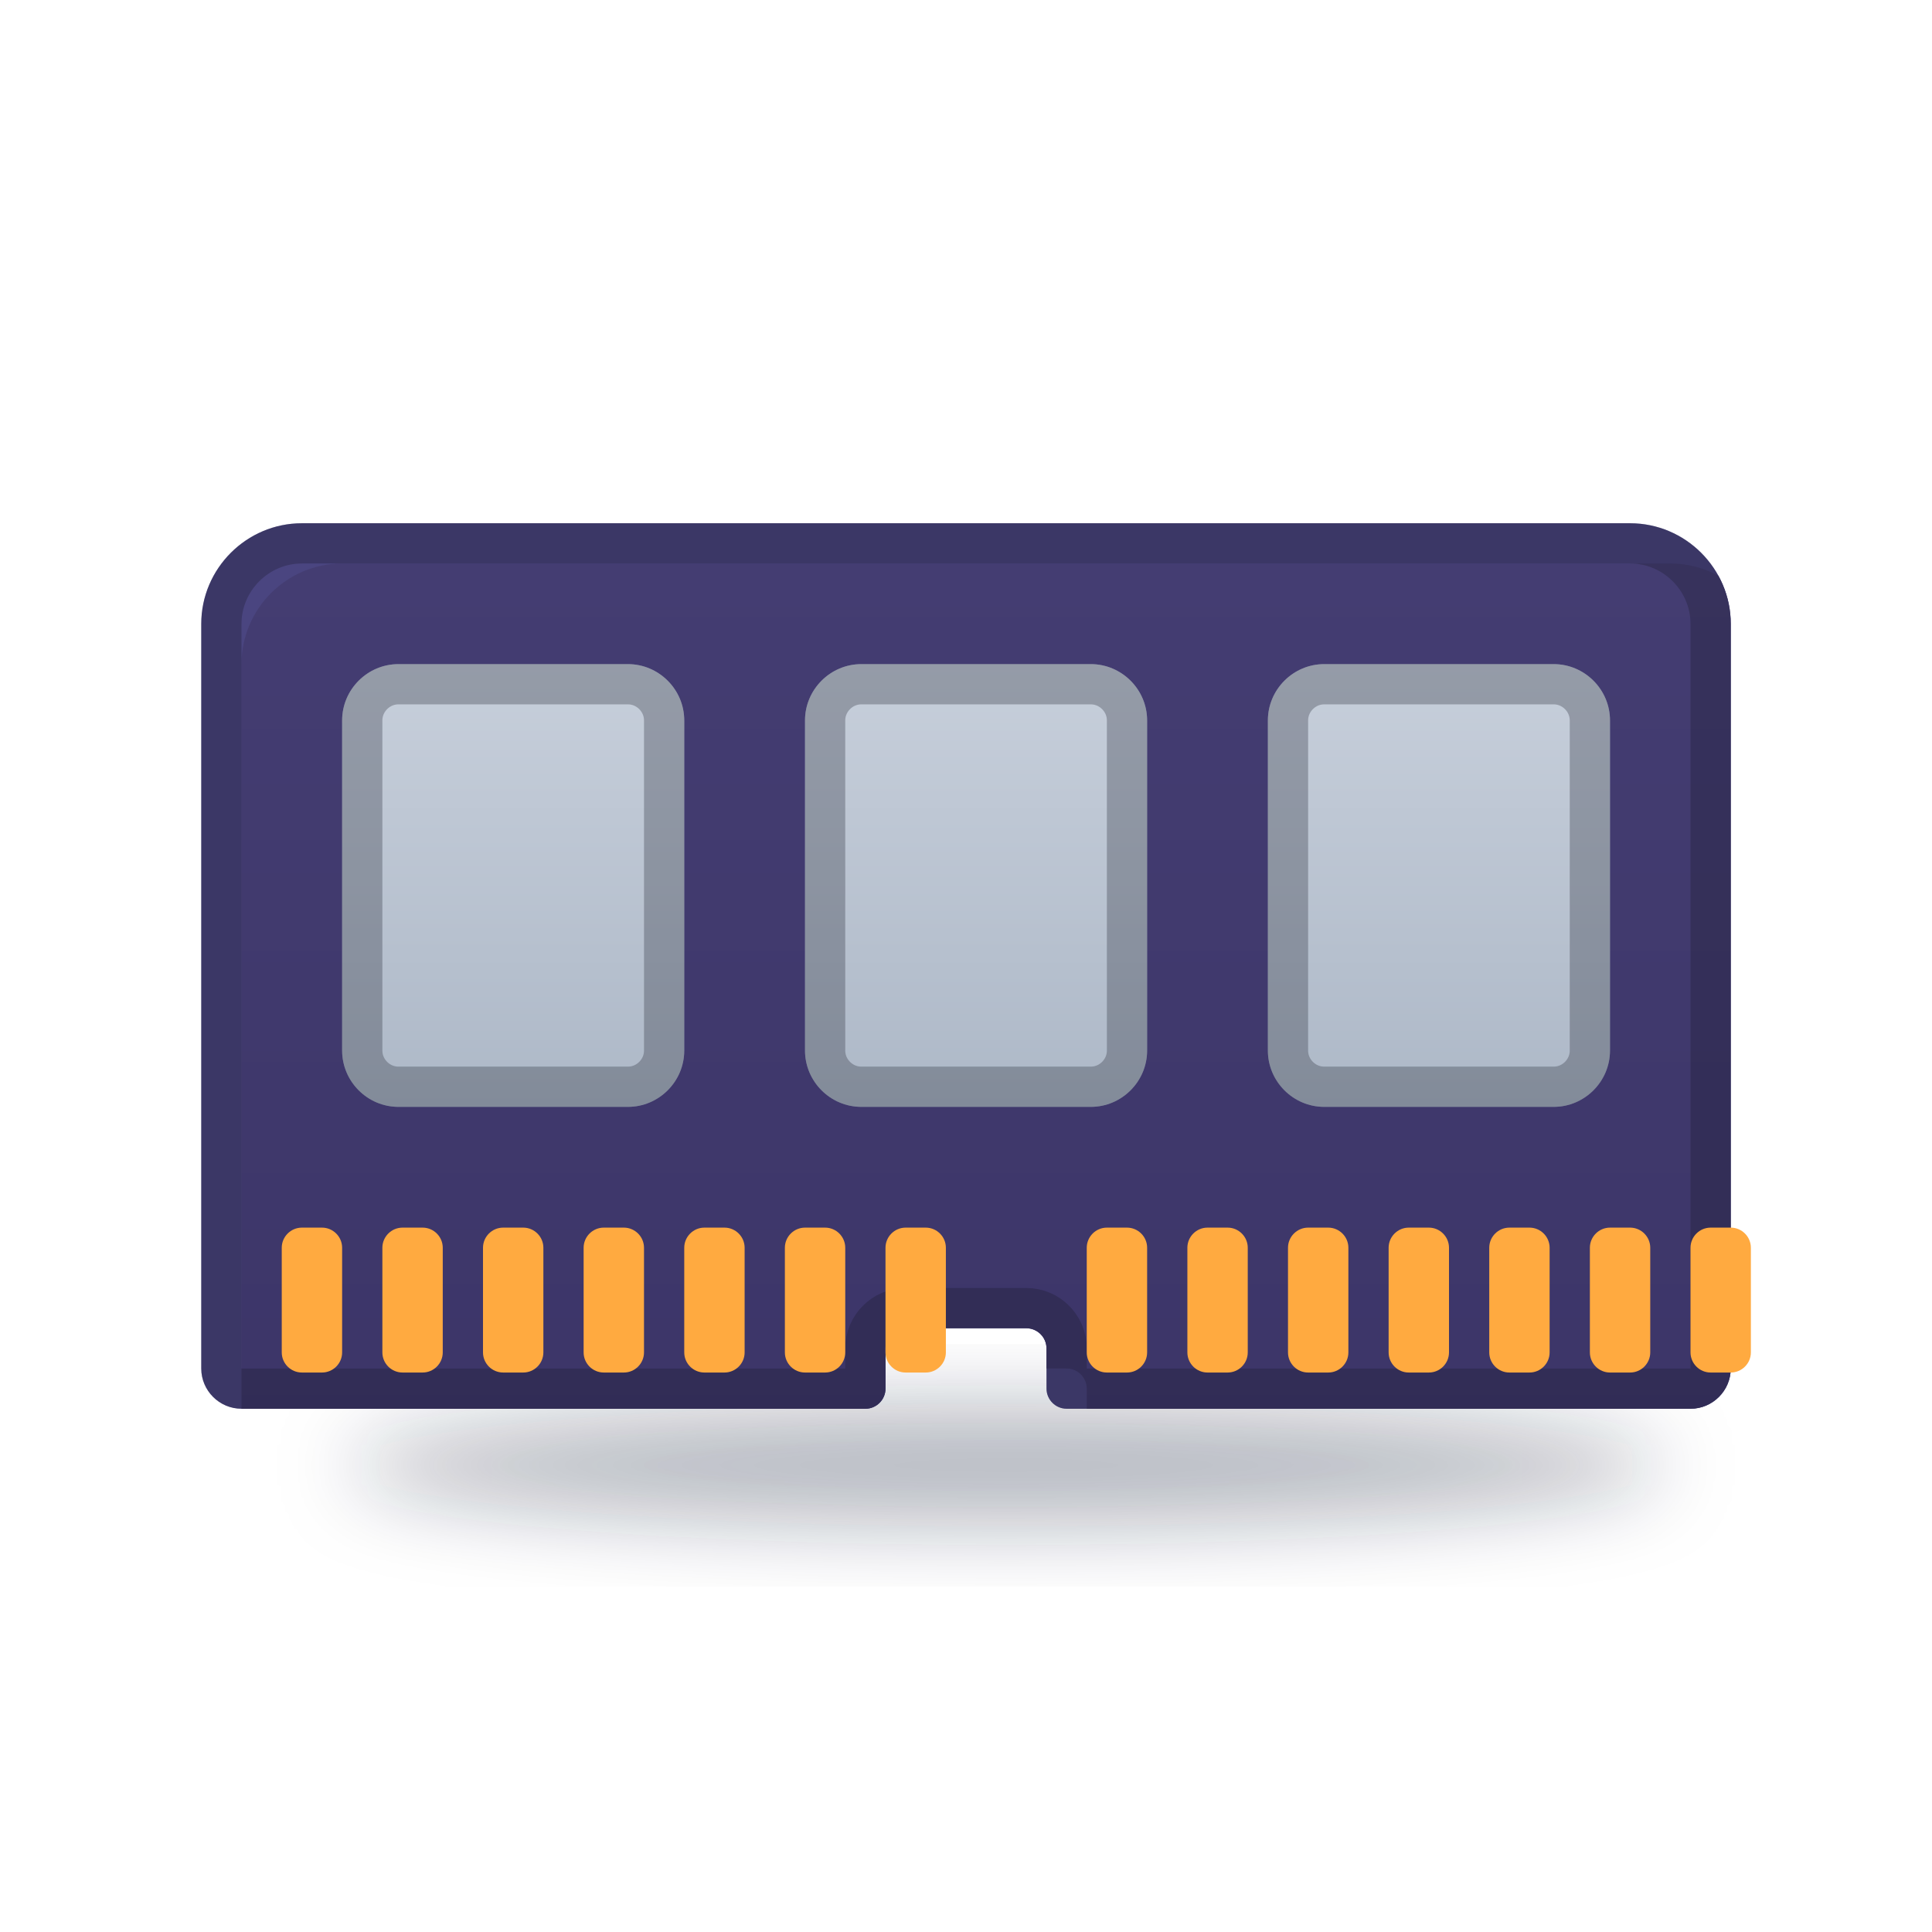
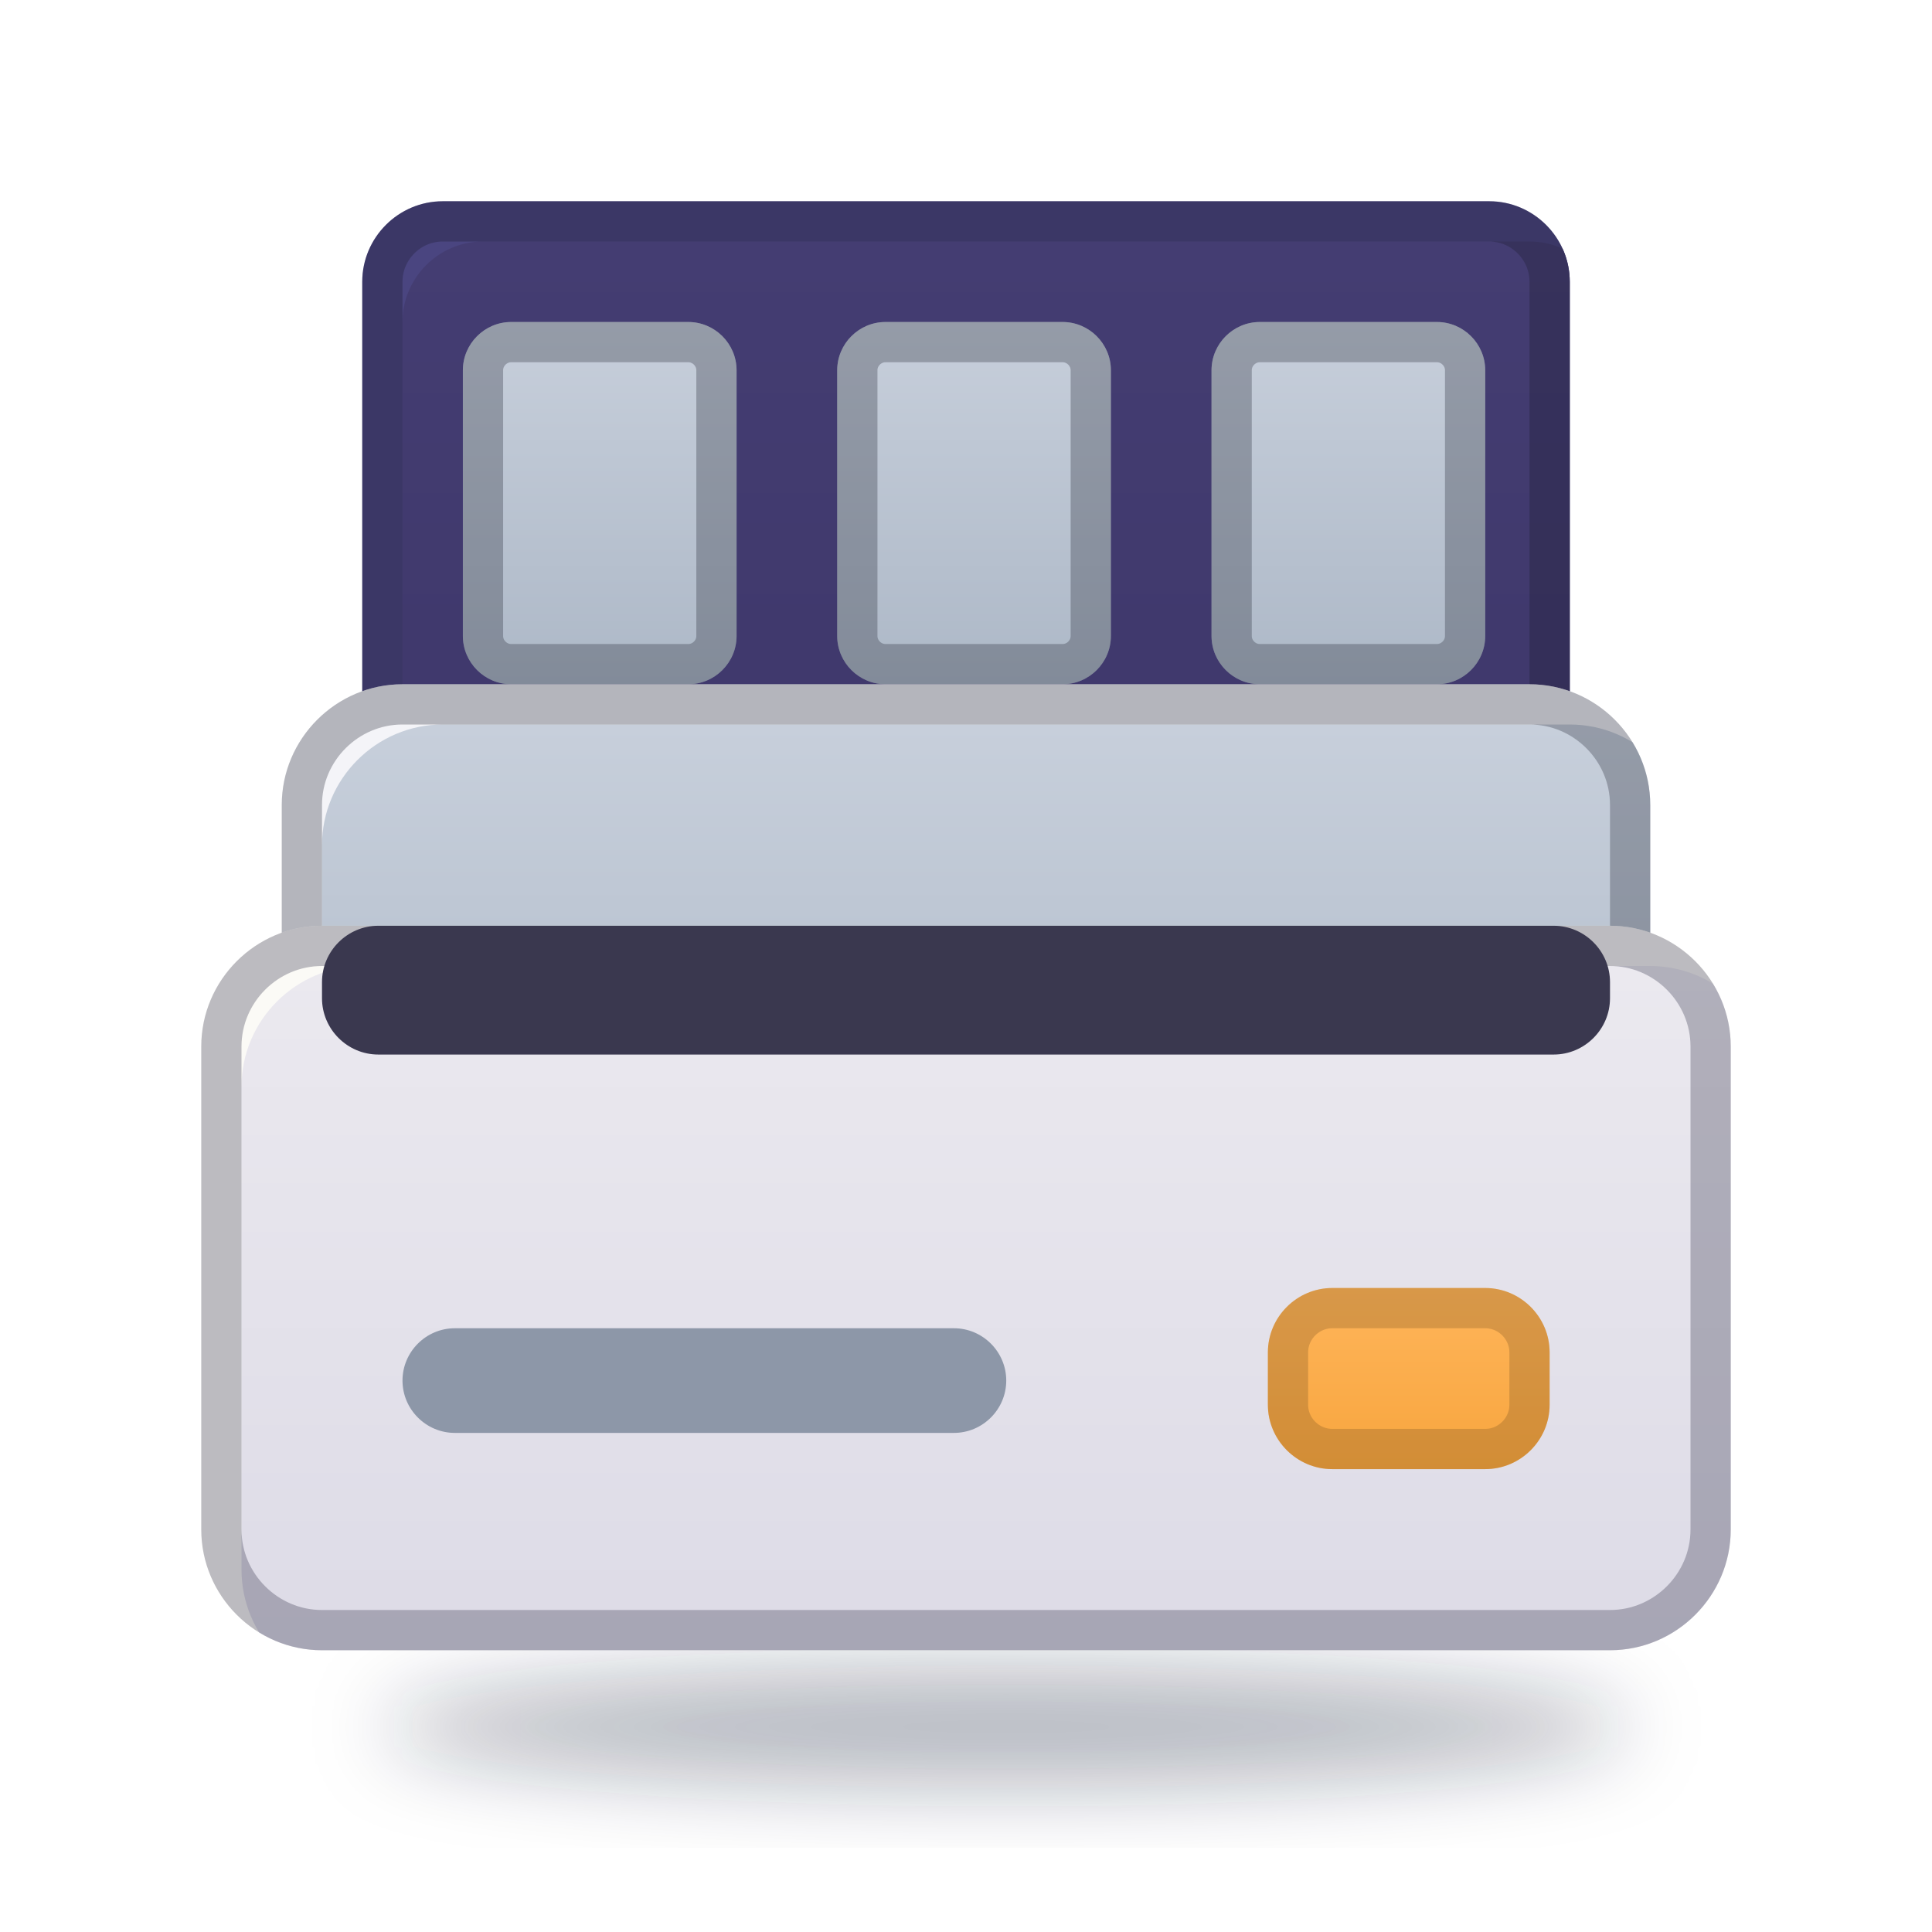
<svg xmlns="http://www.w3.org/2000/svg" viewBox="0 0 48 48" width="48" height="48">
  <defs>
    <filter id="e-ramdisk-48-b1" x="-50%" y="-50%" width="200%" height="200%">
      <feGaussianBlur stdDeviation="1" />
    </filter>
    <linearGradient id="e-ramdisk-48-g443d723c3568" x1="0" y1="0" x2="0" y2="1">
      <stop offset="0" stop-color="#443d72" />
      <stop offset="1" stop-color="#3c3568" />
    </linearGradient>
    <clipPath id="e-ramdisk-48-c1">
-       <path d="M5 15.5 C5 14.125 6.125 13 7.5 13 L40.5 13 C41.875 13 43 14.125 43 15.5 L43 34 C43 34.55 42.55 35 42 35 L26.5 35 C26.225 35 26 34.775 26 34.5 L26 33.5 C26 33.225 25.775 33 25.5 33 L22.5 33 C22.225 33 22 33.225 22 33.5 L22 34.5 C22 34.775 21.775 35 21.5 35 L6 35 C5.45 35 5 34.55 5 34 Z" clip-rule="evenodd" />
+       <path d="M9 7 C9 5.9 9.9 5 11 5 L37 5 C38.1 5 39 5.9 39 7 L39 24.99 C39 24.995 38.995 25 38.99 25 L9.01 25 C9.005 25 9 24.995 9 24.99 Z" clip-rule="evenodd" />
    </clipPath>
    <linearGradient id="e-ramdisk-48-gc7cfdbadb8c7" x1="0" y1="0" x2="0" y2="1">
      <stop offset="0" stop-color="#c7cfdb" />
      <stop offset="1" stop-color="#adb8c7" />
    </linearGradient>
    <clipPath id="e-ramdisk-48-c2">
-       <path d="M8.5 17.9 C8.5 17.13 9.13 16.5 9.9 16.5 L15.6 16.5 C16.37 16.5 17 17.13 17 17.9 L17 26.1 C17 26.87 16.37 27.5 15.6 27.5 L9.9 27.5 C9.13 27.5 8.5 26.87 8.5 26.1 Z" clip-rule="evenodd" />
+       <path d="M11.5 9.2 C11.5 8.54 12.04 8 12.7 8 L17.1 8 C17.76 8 18.3 8.54 18.3 9.2 L18.3 15.8 C18.3 16.46 17.76 17 17.1 17 L12.7 17 C12.04 17 11.5 16.46 11.5 15.8 Z" clip-rule="evenodd" />
    </clipPath>
    <clipPath id="e-ramdisk-48-c3">
-       <path d="M20 17.9 C20 17.13 20.63 16.5 21.4 16.5 L27.1 16.5 C27.87 16.5 28.5 17.13 28.5 17.9 L28.5 26.1 C28.5 26.87 27.87 27.5 27.1 27.5 L21.4 27.5 C20.63 27.5 20 26.87 20 26.1 Z" clip-rule="evenodd" />
+       <path d="M20.8 9.2 C20.8 8.54 21.34 8 22 8 L26.4 8 C27.06 8 27.6 8.54 27.6 9.2 L27.6 15.8 C27.6 16.46 27.06 17 26.4 17 L22 17 C21.34 17 20.8 16.46 20.8 15.8 Z" clip-rule="evenodd" />
    </clipPath>
    <clipPath id="e-ramdisk-48-c4">
-       <path d="M31.5 17.9 C31.5 17.13 32.13 16.5 32.9 16.5 L38.6 16.5 C39.37 16.5 40 17.13 40 17.9 L40 26.1 C40 26.87 39.37 27.5 38.6 27.5 L32.9 27.5 C32.13 27.5 31.5 26.87 31.5 26.1 Z" clip-rule="evenodd" />
+       <path d="M30.1 9.2 C30.1 8.54 30.64 8 31.3 8 L35.7 8 C36.36 8 36.9 8.54 36.9 9.2 L36.9 15.8 C36.9 16.46 36.36 17 35.7 17 L31.3 17 C30.64 17 30.1 16.46 30.1 15.8 Z" clip-rule="evenodd" />
+     </clipPath>
+     <clipPath id="e-ramdisk-48-c5">
+       <path d="M7 20 C7 18.35 8.35 17 10 17 L38 17 C39.65 17 41 18.35 41 20 L41 27 C41 28.65 39.65 30 38 30 L10 30 C8.35 30 7 28.65 7 27 Z" clip-rule="evenodd" />
+     </clipPath>
+     <linearGradient id="e-ramdisk-48-gebe9efdcdae6" x1="0" y1="0" x2="0" y2="1">
+       <stop offset="0" stop-color="#ebe9ef" />
+       <stop offset="1" stop-color="#dcdae6" />
+     </linearGradient>
+     <clipPath id="e-ramdisk-48-c6">
+       <path d="M5 26 C5 24.35 6.35 23 8 23 L40 23 C41.65 23 43 24.35 43 26 L43 38 C43 39.65 41.65 41 40 41 L8 41 C6.35 41 5 39.65 5 38 Z" clip-rule="evenodd" />
+     </clipPath>
+     <linearGradient id="e-ramdisk-48-gffb55af7a53e" x1="0" y1="0" x2="0" y2="1">
+       <stop offset="0" stop-color="#ffb55a" />
+       <stop offset="1" stop-color="#f7a53e" />
+     </linearGradient>
+     <clipPath id="e-ramdisk-48-c7">
+       <path d="M31.5 33.6 C31.5 32.72 32.22 32 33.1 32 L36.9 32 C37.78 32 38.5 32.72 38.5 33.6 L38.5 34.9 C38.5 35.78 37.78 36.5 36.9 36.5 L33.1 36.5 C32.22 36.5 31.5 35.78 31.5 34.9 Z" clip-rule="evenodd" />
    </clipPath>
  </defs>
-   <ellipse cx="25" cy="36.4" rx="16.34" ry="1.5" fill="#0a1230" opacity="0.3" filter="url(#e-ramdisk-48-b1)" />
-   <path d="M5 15.5 C5 14.125 6.125 13 7.5 13 L40.5 13 C41.875 13 43 14.125 43 15.5 L43 34 C43 34.55 42.55 35 42 35 L26.5 35 C26.225 35 26 34.775 26 34.5 L26 33.5 C26 33.225 25.775 33 25.5 33 L22.5 33 C22.225 33 22 33.225 22 33.5 L22 34.5 C22 34.775 21.775 35 21.5 35 L6 35 C5.45 35 5 34.55 5 34 Z" fill="#4a4580" fill-rule="evenodd" />
+   <ellipse cx="25" cy="42.9" rx="15.48" ry="1.5" fill="#0a1230" opacity="0.3" filter="url(#e-ramdisk-48-b1)" />
+   <path d="M9 7 C9 5.9 9.9 5 11 5 L37 5 C38.1 5 39 5.9 39 7 L39 24.99 C39 24.995 38.995 25 38.99 25 L9.01 25 C9.005 25 9 24.995 9 24.99 Z" fill="#4a4580" fill-rule="evenodd" />
  <g clip-path="url(#e-ramdisk-48-c1)">
-     <path d="M5 15.5 C5 14.125 6.125 13 7.5 13 L40.5 13 C41.875 13 43 14.125 43 15.5 L43 34 C43 34.55 42.55 35 42 35 L26.5 35 C26.225 35 26 34.775 26 34.5 L26 33.5 C26 33.225 25.775 33 25.5 33 L22.5 33 C22.225 33 22 33.225 22 33.5 L22 34.5 C22 34.775 21.775 35 21.5 35 L6 35 C5.45 35 5 34.55 5 34 Z" fill="url(#e-ramdisk-48-g443d723c3568)" fill-rule="evenodd" transform="translate(1 1)" />
+     <path d="M9 7 C9 5.9 9.9 5 11 5 L37 5 C38.1 5 39 5.9 39 7 L39 24.99 C39 24.995 38.995 25 38.99 25 L9.01 25 C9.005 25 9 24.995 9 24.99 Z" fill="url(#e-ramdisk-48-g443d723c3568)" fill-rule="evenodd" transform="translate(1 1)" />
  </g>
  <g clip-path="url(#e-ramdisk-48-c1)">
-     <path d="M5 15.5 C5 14.125 6.125 13 7.5 13 L40.5 13 C41.875 13 43 14.125 43 15.5 L43 34 C43 34.55 42.55 35 42 35 L26.5 35 C26.225 35 26 34.775 26 34.5 L26 33.5 C26 33.225 25.775 33 25.5 33 L22.5 33 C22.225 33 22 33.225 22 33.5 L22 34.5 C22 34.775 21.775 35 21.5 35 L6 35 C5.45 35 5 34.55 5 34 Z" fill="none" stroke="#1a1828" stroke-width="2" stroke-opacity="0.3" />
+     <path d="M9 7 C9 5.9 9.9 5 11 5 L37 5 C38.1 5 39 5.9 39 7 L39 24.99 C39 24.995 38.995 25 38.99 25 L9.01 25 C9.005 25 9 24.995 9 24.99 Z" fill="none" stroke="#1a1828" stroke-width="2" stroke-opacity="0.3" />
  </g>
-   <path d="M8.5 17.9 C8.5 17.13 9.13 16.5 9.9 16.5 L15.6 16.5 C16.37 16.5 17 17.13 17 17.9 L17 26.1 C17 26.87 16.37 27.5 15.6 27.5 L9.9 27.5 C9.13 27.5 8.5 26.87 8.5 26.1 Z" fill="url(#e-ramdisk-48-gc7cfdbadb8c7)" fill-rule="evenodd" />
+   <path d="M11.5 9.2 C11.5 8.54 12.04 8 12.7 8 L17.1 8 C17.76 8 18.3 8.54 18.3 9.2 L18.3 15.8 C18.3 16.46 17.76 17 17.1 17 L12.7 17 C12.04 17 11.5 16.46 11.5 15.8 Z" fill="url(#e-ramdisk-48-gc7cfdbadb8c7)" fill-rule="evenodd" />
  <g clip-path="url(#e-ramdisk-48-c2)">
-     <path d="M8.5 17.9 C8.5 17.13 9.13 16.5 9.9 16.5 L15.6 16.5 C16.37 16.5 17 17.13 17 17.9 L17 26.1 C17 26.87 16.37 27.5 15.6 27.5 L9.9 27.5 C9.13 27.5 8.5 26.87 8.5 26.1 Z" fill="none" stroke="#1f2230" stroke-width="2" stroke-opacity="0.3" />
+     <path d="M11.5 9.2 C11.5 8.54 12.04 8 12.7 8 L17.1 8 C17.76 8 18.3 8.54 18.3 9.2 L18.3 15.8 C18.3 16.46 17.76 17 17.1 17 L12.7 17 C12.04 17 11.5 16.46 11.5 15.8 Z" fill="none" stroke="#1f2230" stroke-width="2" stroke-opacity="0.3" />
  </g>
-   <path d="M20 17.9 C20 17.13 20.63 16.5 21.4 16.5 L27.1 16.5 C27.87 16.5 28.5 17.13 28.5 17.9 L28.5 26.1 C28.5 26.87 27.87 27.5 27.1 27.5 L21.4 27.5 C20.63 27.5 20 26.87 20 26.1 Z" fill="url(#e-ramdisk-48-gc7cfdbadb8c7)" fill-rule="evenodd" />
+   <path d="M20.8 9.2 C20.8 8.54 21.34 8 22 8 L26.4 8 C27.06 8 27.6 8.54 27.6 9.2 L27.6 15.8 C27.6 16.46 27.06 17 26.4 17 L22 17 C21.34 17 20.8 16.46 20.8 15.8 Z" fill="url(#e-ramdisk-48-gc7cfdbadb8c7)" fill-rule="evenodd" />
  <g clip-path="url(#e-ramdisk-48-c3)">
-     <path d="M20 17.9 C20 17.13 20.63 16.5 21.4 16.5 L27.1 16.5 C27.87 16.5 28.5 17.13 28.5 17.9 L28.5 26.1 C28.5 26.87 27.87 27.5 27.1 27.5 L21.4 27.5 C20.63 27.5 20 26.87 20 26.1 Z" fill="none" stroke="#1f2230" stroke-width="2" stroke-opacity="0.3" />
+     <path d="M20.8 9.2 C20.8 8.54 21.34 8 22 8 L26.4 8 C27.06 8 27.6 8.54 27.6 9.2 L27.6 15.8 C27.6 16.46 27.06 17 26.4 17 L22 17 C21.34 17 20.8 16.46 20.8 15.8 Z" fill="none" stroke="#1f2230" stroke-width="2" stroke-opacity="0.3" />
  </g>
-   <path d="M31.5 17.9 C31.5 17.13 32.13 16.5 32.9 16.5 L38.6 16.5 C39.37 16.5 40 17.13 40 17.9 L40 26.1 C40 26.87 39.37 27.5 38.6 27.5 L32.9 27.5 C32.13 27.5 31.5 26.87 31.5 26.1 Z" fill="url(#e-ramdisk-48-gc7cfdbadb8c7)" fill-rule="evenodd" />
+   <path d="M30.1 9.2 C30.1 8.54 30.64 8 31.3 8 L35.7 8 C36.36 8 36.9 8.54 36.9 9.2 L36.9 15.8 C36.9 16.46 36.36 17 35.7 17 L31.3 17 C30.64 17 30.1 16.46 30.1 15.8 Z" fill="url(#e-ramdisk-48-gc7cfdbadb8c7)" fill-rule="evenodd" />
  <g clip-path="url(#e-ramdisk-48-c4)">
-     <path d="M31.5 17.9 C31.5 17.13 32.13 16.5 32.9 16.5 L38.6 16.5 C39.37 16.5 40 17.13 40 17.9 L40 26.1 C40 26.87 39.37 27.5 38.6 27.5 L32.9 27.5 C32.13 27.5 31.5 26.87 31.5 26.1 Z" fill="none" stroke="#1f2230" stroke-width="2" stroke-opacity="0.3" />
+     <path d="M30.1 9.2 C30.1 8.54 30.64 8 31.3 8 L35.7 8 C36.36 8 36.9 8.54 36.9 9.2 L36.9 15.8 C36.9 16.46 36.36 17 35.7 17 L31.3 17 C30.64 17 30.1 16.46 30.1 15.8 Z" fill="none" stroke="#1f2230" stroke-width="2" stroke-opacity="0.3" />
  </g>
-   <path d="M7 31 C7 30.725 7.225 30.5 7.5 30.5 L8 30.5 C8.275 30.5 8.5 30.725 8.5 31 L8.5 33.6 C8.5 33.875 8.275 34.1 8 34.1 L7.5 34.1 C7.225 34.1 7 33.875 7 33.6 Z" fill="#ffaa40" fill-rule="evenodd" />
-   <path d="M9.5 31 C9.5 30.725 9.725 30.5 10 30.5 L10.5 30.5 C10.775 30.5 11 30.725 11 31 L11 33.6 C11 33.875 10.775 34.1 10.5 34.1 L10 34.1 C9.725 34.1 9.5 33.875 9.5 33.6 Z" fill="#ffaa40" fill-rule="evenodd" />
-   <path d="M12 31 C12 30.725 12.225 30.5 12.5 30.5 L13 30.5 C13.275 30.5 13.5 30.725 13.5 31 L13.5 33.6 C13.5 33.875 13.275 34.1 13 34.1 L12.5 34.1 C12.225 34.1 12 33.875 12 33.6 Z" fill="#ffaa40" fill-rule="evenodd" />
-   <path d="M14.5 31 C14.5 30.725 14.725 30.5 15 30.5 L15.5 30.5 C15.775 30.5 16 30.725 16 31 L16 33.6 C16 33.875 15.775 34.1 15.5 34.1 L15 34.1 C14.725 34.1 14.5 33.875 14.5 33.6 Z" fill="#ffaa40" fill-rule="evenodd" />
-   <path d="M17 31 C17 30.725 17.225 30.5 17.5 30.5 L18 30.5 C18.275 30.5 18.5 30.725 18.5 31 L18.5 33.6 C18.5 33.875 18.275 34.1 18 34.1 L17.5 34.1 C17.225 34.1 17 33.875 17 33.6 Z" fill="#ffaa40" fill-rule="evenodd" />
-   <path d="M19.5 31 C19.5 30.725 19.725 30.5 20 30.5 L20.5 30.5 C20.775 30.5 21 30.725 21 31 L21 33.6 C21 33.875 20.775 34.1 20.5 34.1 L20 34.1 C19.725 34.1 19.5 33.875 19.5 33.6 Z" fill="#ffaa40" fill-rule="evenodd" />
-   <path d="M22 31 C22 30.725 22.225 30.5 22.5 30.5 L23 30.5 C23.275 30.5 23.5 30.725 23.5 31 L23.5 33.6 C23.5 33.875 23.275 34.1 23 34.1 L22.5 34.1 C22.225 34.1 22 33.875 22 33.6 Z" fill="#ffaa40" fill-rule="evenodd" />
-   <path d="M27 31 C27 30.725 27.225 30.5 27.5 30.5 L28 30.5 C28.275 30.5 28.5 30.725 28.5 31 L28.5 33.6 C28.5 33.875 28.275 34.1 28 34.1 L27.5 34.1 C27.225 34.1 27 33.875 27 33.6 Z" fill="#ffaa40" fill-rule="evenodd" />
-   <path d="M29.5 31 C29.5 30.725 29.725 30.5 30 30.5 L30.5 30.5 C30.775 30.5 31 30.725 31 31 L31 33.6 C31 33.875 30.775 34.1 30.5 34.1 L30 34.1 C29.725 34.1 29.5 33.875 29.5 33.6 Z" fill="#ffaa40" fill-rule="evenodd" />
-   <path d="M32 31 C32 30.725 32.225 30.5 32.5 30.5 L33 30.5 C33.275 30.5 33.5 30.725 33.5 31 L33.5 33.6 C33.5 33.875 33.275 34.1 33 34.1 L32.5 34.1 C32.225 34.1 32 33.875 32 33.6 Z" fill="#ffaa40" fill-rule="evenodd" />
-   <path d="M34.5 31 C34.5 30.725 34.725 30.5 35 30.5 L35.5 30.5 C35.775 30.5 36 30.725 36 31 L36 33.6 C36 33.875 35.775 34.1 35.5 34.1 L35 34.1 C34.725 34.1 34.5 33.875 34.5 33.6 Z" fill="#ffaa40" fill-rule="evenodd" />
-   <path d="M37 31 C37 30.725 37.225 30.5 37.5 30.5 L38 30.5 C38.275 30.5 38.5 30.725 38.5 31 L38.5 33.6 C38.5 33.875 38.275 34.1 38 34.1 L37.5 34.1 C37.225 34.1 37 33.875 37 33.6 Z" fill="#ffaa40" fill-rule="evenodd" />
-   <path d="M39.5 31 C39.5 30.725 39.725 30.5 40 30.5 L40.5 30.5 C40.775 30.5 41 30.725 41 31 L41 33.6 C41 33.875 40.775 34.1 40.5 34.1 L40 34.1 C39.725 34.1 39.5 33.875 39.5 33.6 Z" fill="#ffaa40" fill-rule="evenodd" />
-   <path d="M42 31 C42 30.725 42.225 30.5 42.5 30.5 L43 30.5 C43.275 30.5 43.5 30.725 43.5 31 L43.5 33.6 C43.5 33.875 43.275 34.1 43 34.1 L42.5 34.1 C42.225 34.1 42 33.875 42 33.6 Z" fill="#ffaa40" fill-rule="evenodd" />
+   <path d="M11 20 C11 19.725 11.225 19.5 11.5 19.5 L11.9 19.5 C12.175 19.5 12.4 19.725 12.4 20 L12.4 23 C12.4 23.275 12.175 23.5 11.9 23.5 L11.5 23.5 C11.225 23.5 11 23.275 11 23 Z" fill="#ffaa40" fill-rule="evenodd" />
+   <path d="M13.6 20 C13.6 19.725 13.825 19.5 14.1 19.5 L14.5 19.5 C14.775 19.5 15 19.725 15 20 L15 23 C15 23.275 14.775 23.5 14.5 23.5 L14.1 23.5 C13.825 23.5 13.6 23.275 13.6 23 Z" fill="#ffaa40" fill-rule="evenodd" />
+   <path d="M16.2 20 C16.2 19.725 16.425 19.5 16.7 19.5 L17.1 19.5 C17.375 19.5 17.6 19.725 17.6 20 L17.6 23 C17.6 23.275 17.375 23.5 17.1 23.5 L16.7 23.5 C16.425 23.5 16.2 23.275 16.2 23 Z" fill="#ffaa40" fill-rule="evenodd" />
+   <path d="M18.8 20 C18.8 19.725 19.025 19.5 19.3 19.5 L19.7 19.5 C19.975 19.5 20.2 19.725 20.2 20 L20.2 23 C20.2 23.275 19.975 23.5 19.7 23.5 L19.3 23.5 C19.025 23.5 18.8 23.275 18.8 23 Z" fill="#ffaa40" fill-rule="evenodd" />
+   <path d="M21.4 20 C21.4 19.725 21.625 19.5 21.9 19.5 L22.3 19.5 C22.575 19.5 22.8 19.725 22.8 20 L22.8 23 C22.8 23.275 22.575 23.5 22.3 23.5 L21.9 23.5 C21.625 23.5 21.4 23.275 21.4 23 Z" fill="#ffaa40" fill-rule="evenodd" />
+   <path d="M24 20 C24 19.725 24.225 19.5 24.5 19.5 L24.9 19.5 C25.175 19.5 25.4 19.725 25.4 20 L25.4 23 C25.4 23.275 25.175 23.5 24.9 23.5 L24.5 23.5 C24.225 23.5 24 23.275 24 23 Z" fill="#ffaa40" fill-rule="evenodd" />
+   <path d="M26.6 20 C26.6 19.725 26.825 19.5 27.1 19.5 L27.5 19.5 C27.775 19.5 28 19.725 28 20 L28 23 C28 23.275 27.775 23.5 27.5 23.5 L27.1 23.5 C26.825 23.5 26.6 23.275 26.6 23 Z" fill="#ffaa40" fill-rule="evenodd" />
+   <path d="M29.2 20 C29.2 19.725 29.425 19.5 29.7 19.5 L30.1 19.5 C30.375 19.5 30.6 19.725 30.6 20 L30.6 23 C30.6 23.275 30.375 23.5 30.1 23.5 L29.7 23.5 C29.425 23.5 29.2 23.275 29.2 23 Z" fill="#ffaa40" fill-rule="evenodd" />
+   <path d="M31.8 20 C31.8 19.725 32.025 19.5 32.3 19.5 L32.7 19.5 C32.975 19.5 33.2 19.725 33.2 20 L33.2 23 C33.2 23.275 32.975 23.5 32.7 23.5 L32.3 23.5 C32.025 23.5 31.8 23.275 31.8 23 Z" fill="#ffaa40" fill-rule="evenodd" />
+   <path d="M34.4 20 C34.4 19.725 34.625 19.5 34.9 19.5 L35.3 19.5 C35.575 19.5 35.8 19.725 35.8 20 L35.8 23 C35.8 23.275 35.575 23.5 35.3 23.5 L34.9 23.5 C34.625 23.5 34.4 23.275 34.4 23 Z" fill="#ffaa40" fill-rule="evenodd" />
+   <path d="M37 20 C37 19.725 37.225 19.5 37.5 19.5 L37.9 19.5 C38.175 19.5 38.4 19.725 38.4 20 L38.4 23 C38.4 23.275 38.175 23.5 37.9 23.5 L37.5 23.5 C37.225 23.5 37 23.275 37 23 Z" fill="#ffaa40" fill-rule="evenodd" />
+   <path d="M7 20 C7 18.35 8.35 17 10 17 L38 17 C39.65 17 41 18.35 41 20 L41 27 C41 28.65 39.65 30 38 30 L10 30 C8.35 30 7 28.65 7 27 Z" fill="#f4f4f8" fill-rule="evenodd" />
+   <g clip-path="url(#e-ramdisk-48-c5)">
+     <path d="M7 20 C7 18.35 8.35 17 10 17 L38 17 C39.65 17 41 18.35 41 20 L41 27 C41 28.65 39.65 30 38 30 L10 30 C8.35 30 7 28.65 7 27 Z" fill="url(#e-ramdisk-48-gc7cfdbadb8c7)" fill-rule="evenodd" transform="translate(1 1)" />
+   </g>
+   <g clip-path="url(#e-ramdisk-48-c5)">
+     <path d="M7 20 C7 18.35 8.35 17 10 17 L38 17 C39.65 17 41 18.35 41 20 L41 27 C41 28.65 39.65 30 38 30 L10 30 C8.35 30 7 28.65 7 27 Z" fill="none" stroke="#1f2230" stroke-width="2" stroke-opacity="0.3" />
+   </g>
+   <path d="M5 26 C5 24.35 6.35 23 8 23 L40 23 C41.65 23 43 24.35 43 26 L43 38 C43 39.65 41.65 41 40 41 L8 41 C6.35 41 5 39.65 5 38 Z" fill="#fbfaf6" fill-rule="evenodd" />
+   <g clip-path="url(#e-ramdisk-48-c6)">
+     <path d="M5 26 C5 24.35 6.35 23 8 23 L40 23 C41.65 23 43 24.35 43 26 L43 38 C43 39.65 41.65 41 40 41 L8 41 C6.35 41 5 39.65 5 38 Z" fill="url(#e-ramdisk-48-gebe9efdcdae6)" fill-rule="evenodd" transform="translate(1 1)" />
+   </g>
+   <g clip-path="url(#e-ramdisk-48-c6)">
+     <path d="M5 26 C5 24.35 6.35 23 8 23 L40 23 C41.65 23 43 24.35 43 26 L43 38 C43 39.65 41.65 41 40 41 L8 41 C6.35 41 5 39.65 5 38 Z" fill="none" stroke="#2a2840" stroke-width="2" stroke-opacity="0.3" />
+   </g>
+   <path d="M8 24.4 C8 23.63 8.63 23 9.4 23 L38.6 23 C39.37 23 40 23.63 40 24.4 L40 24.8 C40 25.57 39.37 26.2 38.6 26.2 L9.4 26.2 C8.63 26.2 8 25.57 8 24.8 Z" fill="#3a384f" fill-rule="evenodd" />
+   <path d="M10 34.3 C10 33.585 10.585 33 11.3 33 L23.7 33 C24.415 33 25 33.585 25 34.3 L25 34.3 C25 35.015 24.415 35.6 23.7 35.6 L11.3 35.6 C10.585 35.6 10 35.015 10 34.3 Z" fill="#8d97a8" fill-rule="evenodd" />
+   <path d="M31.5 33.6 C31.5 32.72 32.22 32 33.1 32 L36.9 32 C37.78 32 38.5 32.72 38.5 33.6 L38.5 34.9 C38.5 35.78 37.78 36.5 36.9 36.5 L33.1 36.5 C32.22 36.5 31.5 35.78 31.5 34.9 Z" fill="url(#e-ramdisk-48-gffb55af7a53e)" fill-rule="evenodd" />
+   <g clip-path="url(#e-ramdisk-48-c7)">
+     <path d="M31.5 33.6 C31.5 32.72 32.22 32 33.1 32 L36.9 32 C37.78 32 38.5 32.72 38.5 33.6 L38.5 34.9 C38.5 35.78 37.78 36.5 36.9 36.5 L33.1 36.5 C32.22 36.5 31.5 35.78 31.5 34.9 Z" fill="none" stroke="#7d5422" stroke-width="2" stroke-opacity="0.3" />
+   </g>
</svg>
